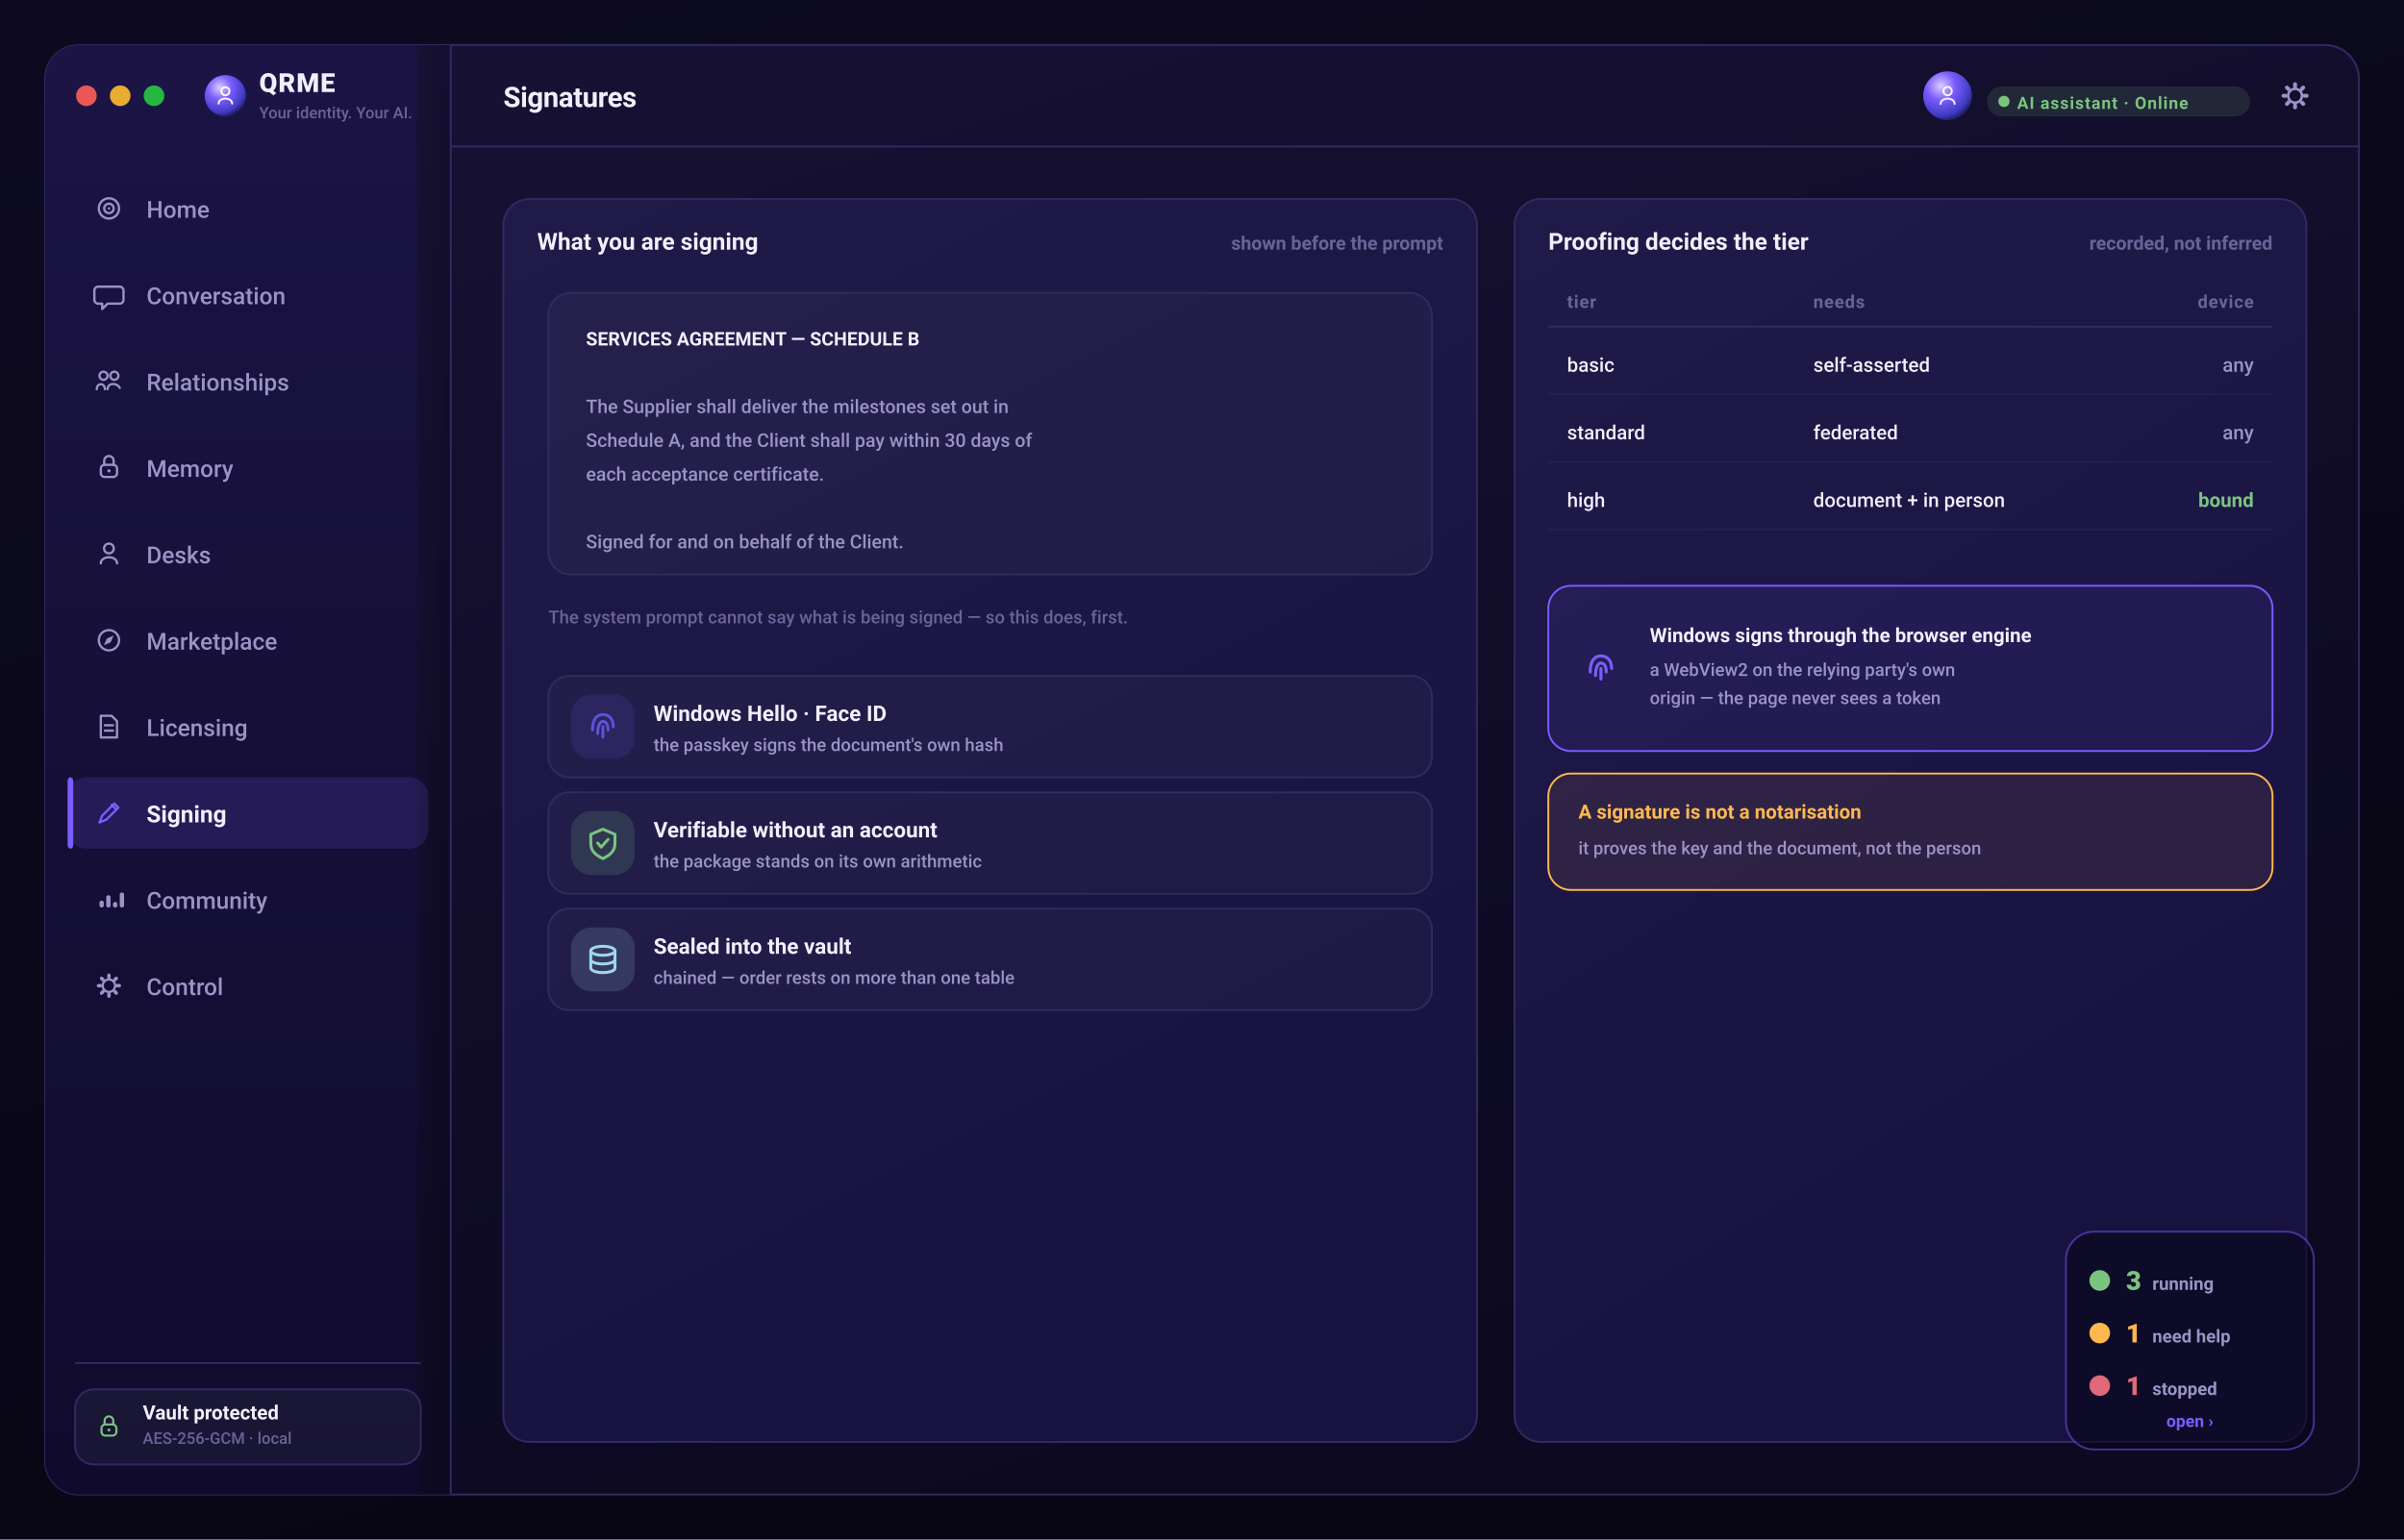
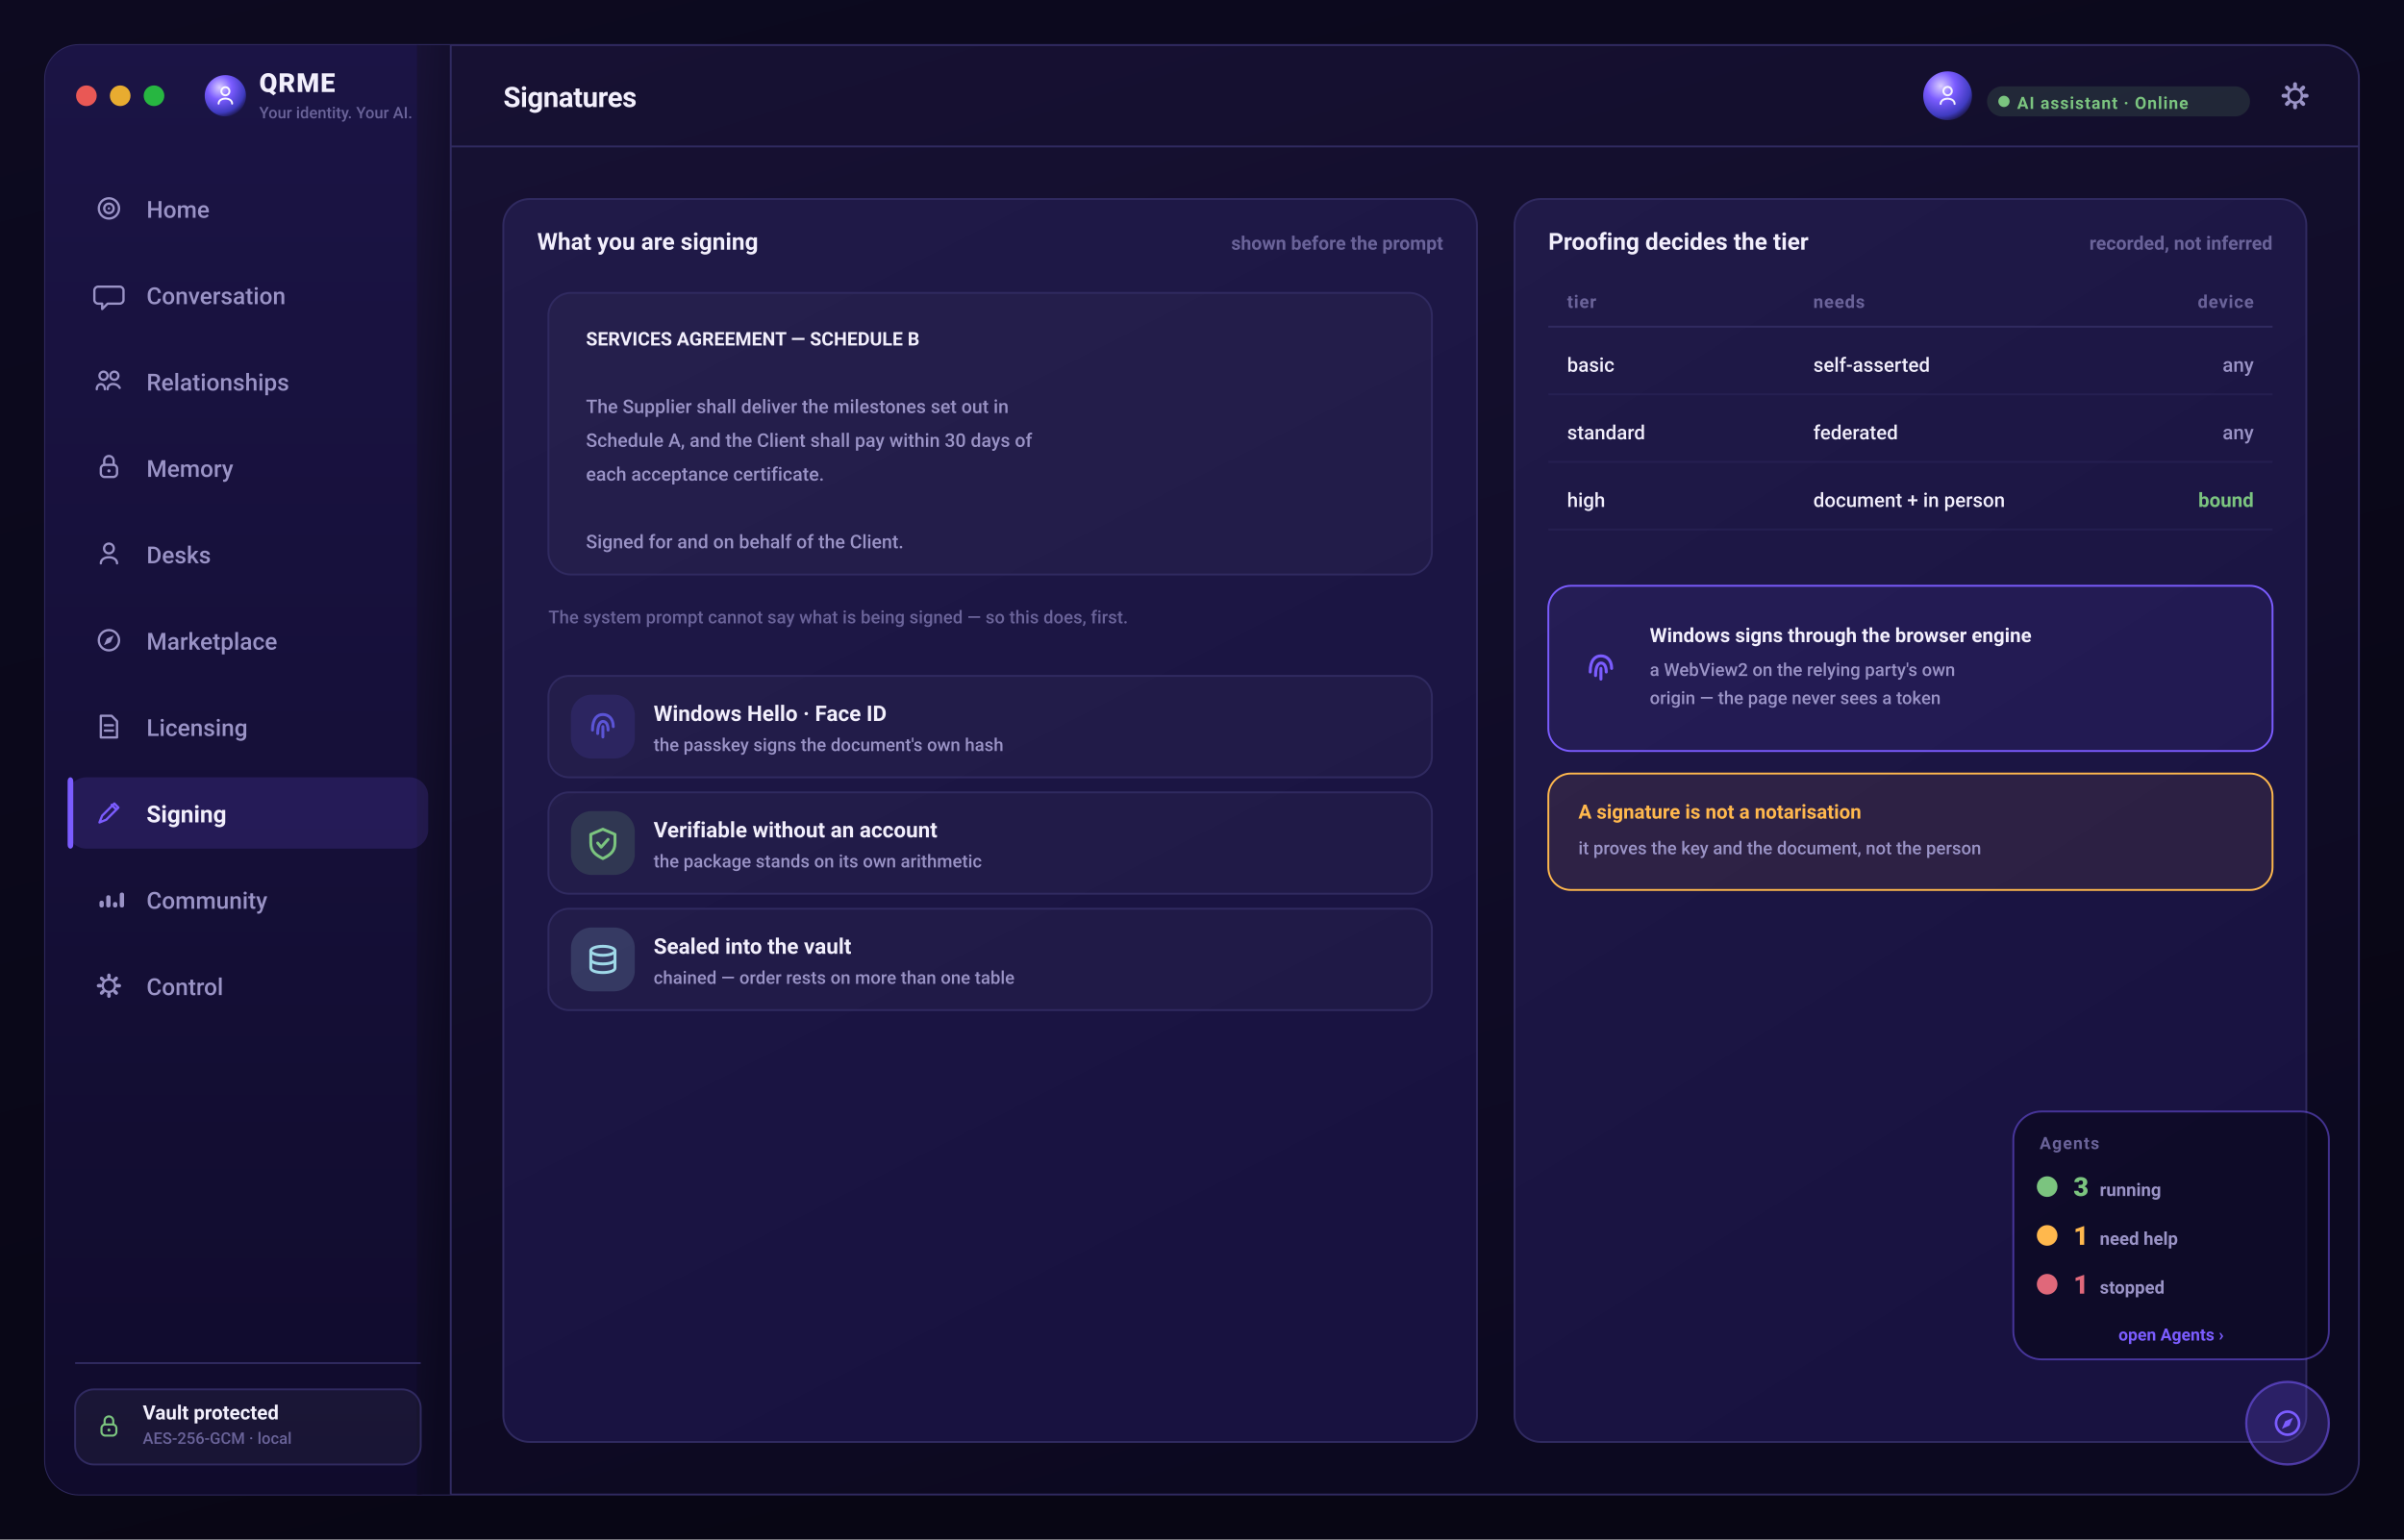
<svg xmlns="http://www.w3.org/2000/svg" width="1280" height="820" viewBox="0 0 1280 820" role="img" aria-label="QRME — Signatures">
  <defs>
    <linearGradient id="gPage" x1="0" y1="0" x2="0.4" y2="1">
      <stop offset="0" stop-color="#0d0a20" />
      <stop offset="1" stop-color="#080614" />
    </linearGradient>
    <linearGradient id="gScr" x1="0" y1="0" x2="0.5" y2="1">
      <stop offset="0" stop-color="#181235" />
      <stop offset="1" stop-color="#0c0920" />
    </linearGradient>
    <linearGradient id="gSide" x1="0" y1="0" x2="0" y2="1">
      <stop offset="0" stop-color="#1b1445" />
      <stop offset="1" stop-color="#100b2c" />
    </linearGradient>
    <linearGradient id="gCard" x1="0" y1="0" x2="0.4" y2="1">
      <stop offset="0" stop-color="#201a48" />
      <stop offset="1" stop-color="#181240" />
    </linearGradient>
    <linearGradient id="gBrand" x1="0" y1="0" x2="1" y2="0">
      <stop offset="0" stop-color="#7b5cff" />
      <stop offset="1" stop-color="#9d7bff" />
    </linearGradient>
    <linearGradient id="gAmber" x1="0" y1="0" x2="1" y2="0">
      <stop offset="0" stop-color="#ffb84d" />
      <stop offset="1" stop-color="#ffd27a" />
    </linearGradient>
    <radialGradient id="orb" cx="36%" cy="30%" r="78%">
      <stop offset="0" stop-color="#d9ccff" />
      <stop offset="38%" stop-color="#7b5cff" />
      <stop offset="78%" stop-color="#3f3bc0" />
      <stop offset="100%" stop-color="#140f34" />
    </radialGradient>
  </defs>
  <rect x="0.0" y="0.0" width="1280.0" height="820.0" rx="0" fill="url(#gPage)" />
  <rect x="24" y="24" width="1232" height="772" rx="18" fill="url(#gScr)" stroke="#302a60" stroke-width="1" />
  <rect x="24.0" y="24.0" width="216.0" height="772.0" rx="18" fill="url(#gSide)" />
  <rect x="222.0" y="24.0" width="18.0" height="772.0" rx="0" fill="url(#gScr)" />
  <line x1="240" y1="24" x2="240" y2="796" stroke="#302a60" stroke-width="1" />
  <line x1="240" y1="78" x2="1256" y2="78" stroke="#302a60" stroke-width="1" />
  <circle cx="46" cy="51" r="5.5" fill="#ff5f57" opacity="0.9" />
  <circle cx="64" cy="51" r="5.5" fill="#febc2e" opacity="0.9" />
  <circle cx="82" cy="51" r="5.5" fill="#28c840" opacity="0.9" />
  <circle cx="120" cy="51" r="11" fill="url(#orb)" />
  <circle cx="120" cy="48.6" r="2.16" fill="none" stroke="rgba(255,255,255,0.95)" stroke-width="1.02" stroke-linecap="round" stroke-linejoin="round" />
  <path d="M116.4 55.2 c0 -3.6 7.2 -3.6 7.2 0" fill="none" stroke="rgba(255,255,255,0.95)" stroke-width="1.02" stroke-linecap="round" stroke-linejoin="round" />
  <text x="138.0" y="49.0" font-family="-apple-system,BlinkMacSystemFont,'SF Pro Display','SF Pro Text','Segoe UI',Roboto,system-ui,sans-serif" font-size="14" font-weight="800" fill="#f2effc" text-anchor="start" letter-spacing="0.5">QRME</text>
  <text x="138.0" y="63.0" font-family="-apple-system,BlinkMacSystemFont,'SF Pro Display','SF Pro Text','Segoe UI',Roboto,system-ui,sans-serif" font-size="8.5" font-weight="500" fill="#6a6399" text-anchor="start">Your identity. Your AI.</text>
  <text x="268.0" y="57.0" font-family="-apple-system,BlinkMacSystemFont,'SF Pro Display','SF Pro Text','Segoe UI',Roboto,system-ui,sans-serif" font-size="15" font-weight="700" fill="#f2effc" text-anchor="start" letter-spacing="-0.2">Signatures</text>
  <rect x="1220.96" y="43.8" width="2.08" height="3.2" rx="1" transform="rotate(0 1222 51)" fill="#9a93c6" />
  <rect x="1220.96" y="43.8" width="2.08" height="3.2" rx="1" transform="rotate(45 1222 51)" fill="#9a93c6" />
  <rect x="1220.96" y="43.8" width="2.08" height="3.2" rx="1" transform="rotate(90 1222 51)" fill="#9a93c6" />
  <rect x="1220.96" y="43.8" width="2.08" height="3.2" rx="1" transform="rotate(135 1222 51)" fill="#9a93c6" />
  <rect x="1220.96" y="43.8" width="2.08" height="3.2" rx="1" transform="rotate(180 1222 51)" fill="#9a93c6" />
  <rect x="1220.96" y="43.8" width="2.08" height="3.2" rx="1" transform="rotate(225 1222 51)" fill="#9a93c6" />
  <rect x="1220.96" y="43.8" width="2.08" height="3.2" rx="1" transform="rotate(270 1222 51)" fill="#9a93c6" />
  <rect x="1220.96" y="43.8" width="2.08" height="3.2" rx="1" transform="rotate(315 1222 51)" fill="#9a93c6" />
  <circle cx="1222" cy="51" r="3.68" fill="none" stroke="#9a93c6" stroke-width="1.36" stroke-linecap="round" stroke-linejoin="round" />
  <rect x="1058.0" y="46.0" width="140.0" height="16.0" rx="8" fill="rgba(123,196,127,0.14)" />
  <circle cx="1067.0" cy="54" r="3" fill="#7bc47f" />
  <text x="1074.0" y="58.0" font-family="-apple-system,BlinkMacSystemFont,'SF Pro Display','SF Pro Text','Segoe UI',Roboto,system-ui,sans-serif" font-size="9" font-weight="700" fill="#7bc47f" text-anchor="start" letter-spacing="0.5">AI assistant · Online</text>
  <circle cx="1037.0" cy="51" r="13" fill="url(#orb)" />
  <circle cx="1037.0" cy="48.52" r="2.232" fill="none" stroke="rgba(255,255,255,0.9)" stroke-width="1.05" stroke-linecap="round" stroke-linejoin="round" />
  <path d="M1033.28 55.34 c0 -3.72 7.44 -3.72 7.44 0" fill="none" stroke="rgba(255,255,255,0.9)" stroke-width="1.05" stroke-linecap="round" stroke-linejoin="round" />
  <circle cx="58" cy="111" r="5.4" fill="none" stroke="#9a93c6" stroke-width="1.22" stroke-linecap="round" stroke-linejoin="round" />
  <circle cx="58" cy="111" r="2.52" fill="none" stroke="#9a93c6" stroke-width="1.22" stroke-linecap="round" stroke-linejoin="round" />
  <circle cx="58" cy="111" r="0.648" fill="#9a93c6" />
  <text x="78.0" y="116.0" font-family="-apple-system,BlinkMacSystemFont,'SF Pro Display','SF Pro Text','Segoe UI',Roboto,system-ui,sans-serif" font-size="12.5" font-weight="500" fill="#9a93c6" text-anchor="start">Home</text>
  <path d="M52.24 152.68 h11.52 a2 2 0 0 1 2 2 v5.04 a2 2 0 0 1 -2 2 h-6.48 l-2.88 2.88 v-2.88 h-2.16 a2 2 0 0 1 -2 -2 v-5.04 a2 2 0 0 1 2 -2 Z" fill="none" stroke="#9a93c6" stroke-width="1.22" stroke-linecap="round" stroke-linejoin="round" />
  <text x="78.0" y="162.0" font-family="-apple-system,BlinkMacSystemFont,'SF Pro Display','SF Pro Text','Segoe UI',Roboto,system-ui,sans-serif" font-size="12.5" font-weight="500" fill="#9a93c6" text-anchor="start">Conversation</text>
  <circle cx="55.12" cy="200.12" r="2.16" fill="none" stroke="#9a93c6" stroke-width="1.22" stroke-linecap="round" stroke-linejoin="round" />
  <circle cx="60.88" cy="200.12" r="2.16" fill="none" stroke="#9a93c6" stroke-width="1.22" stroke-linecap="round" stroke-linejoin="round" />
  <path d="M51.52 207.32 c0 -3.6 4.32 -3.6 4.32 0 M57.28 207.32 c0 -3.6 5.04 -3.6 6.48 -0.72" fill="none" stroke="#9a93c6" stroke-width="1.22" stroke-linecap="round" stroke-linejoin="round" />
  <text x="78.0" y="208.0" font-family="-apple-system,BlinkMacSystemFont,'SF Pro Display','SF Pro Text','Segoe UI',Roboto,system-ui,sans-serif" font-size="12.5" font-weight="500" fill="#9a93c6" text-anchor="start">Relationships</text>
  <rect x="53.68" y="247.56" width="8.64" height="6.48" rx="2" fill="none" stroke="#9a93c6" stroke-width="1.22" stroke-linecap="round" stroke-linejoin="round" />
  <path d="M55.48 247.56 v-2.16 a2.52 2.52 0 0 1 5.04 0 v2.16" fill="none" stroke="#9a93c6" stroke-width="1.22" stroke-linecap="round" stroke-linejoin="round" />
  <circle cx="58" cy="250.8" r="0.864" fill="#9a93c6" />
  <text x="78.0" y="254.0" font-family="-apple-system,BlinkMacSystemFont,'SF Pro Display','SF Pro Text','Segoe UI',Roboto,system-ui,sans-serif" font-size="12.5" font-weight="500" fill="#9a93c6" text-anchor="start">Memory</text>
  <circle cx="58" cy="292.12" r="2.592" fill="none" stroke="#9a93c6" stroke-width="1.22" stroke-linecap="round" stroke-linejoin="round" />
  <path d="M53.68 300.04 c0 -4.32 8.64 -4.32 8.64 0" fill="none" stroke="#9a93c6" stroke-width="1.22" stroke-linecap="round" stroke-linejoin="round" />
  <text x="78.0" y="300.0" font-family="-apple-system,BlinkMacSystemFont,'SF Pro Display','SF Pro Text','Segoe UI',Roboto,system-ui,sans-serif" font-size="12.5" font-weight="500" fill="#9a93c6" text-anchor="start">Desks</text>
  <circle cx="58" cy="341" r="5.4" fill="none" stroke="#9a93c6" stroke-width="1.22" stroke-linecap="round" stroke-linejoin="round" />
  <path d="M60.52 338.48 l-1.584 3.6 -3.6 1.584 1.584 -3.6 Z" fill="#9a93c6" />
  <text x="78.0" y="346.0" font-family="-apple-system,BlinkMacSystemFont,'SF Pro Display','SF Pro Text','Segoe UI',Roboto,system-ui,sans-serif" font-size="12.5" font-weight="500" fill="#9a93c6" text-anchor="start">Marketplace</text>
  <path d="M53.68 381.24 h5.76 l2.88 2.88 v8.64 h-8.64 Z" fill="none" stroke="#9a93c6" stroke-width="1.22" stroke-linecap="round" stroke-linejoin="round" />
  <path d="M55.84 386.28 h4.32 M55.84 389.16 h4.32" fill="none" stroke="#9a93c6" stroke-width="1.22" stroke-linecap="round" stroke-linejoin="round" />
  <text x="78.0" y="392.0" font-family="-apple-system,BlinkMacSystemFont,'SF Pro Display','SF Pro Text','Segoe UI',Roboto,system-ui,sans-serif" font-size="12.5" font-weight="500" fill="#9a93c6" text-anchor="start">Licensing</text>
  <rect x="36.0" y="414.0" width="192.0" height="38.0" rx="10" fill="rgba(123,92,255,0.16)" />
  <rect x="36.0" y="414.0" width="3.0" height="38.0" rx="2" fill="#7b5cff" />
  <path d="M52.96 438.04 l1.44 -3.6 6.48 -6.48 2.16 2.16 -6.48 6.48 -3.6 1.44 Z" fill="none" stroke="#7b5cff" stroke-width="1.22" stroke-linecap="round" stroke-linejoin="round" />
  <path d="M59.44 428.68 l2.16 2.16" fill="none" stroke="#7b5cff" stroke-width="1.22" stroke-linecap="round" stroke-linejoin="round" />
  <text x="78.0" y="438.0" font-family="-apple-system,BlinkMacSystemFont,'SF Pro Display','SF Pro Text','Segoe UI',Roboto,system-ui,sans-serif" font-size="12.5" font-weight="650" fill="#f2effc" text-anchor="start">Signing</text>
  <rect x="52.96" y="479.72" width="2.304" height="3.6" rx="1" fill="#9a93c6" />
  <rect x="56.56" y="476.84" width="2.304" height="6.48" rx="1" fill="#9a93c6" />
  <rect x="60.16" y="480.44" width="2.304" height="2.88" rx="1" fill="#9a93c6" />
  <rect x="63.76" y="475.4" width="2.304" height="7.92" rx="1" fill="#9a93c6" />
  <text x="78.0" y="484.0" font-family="-apple-system,BlinkMacSystemFont,'SF Pro Display','SF Pro Text','Segoe UI',Roboto,system-ui,sans-serif" font-size="12.5" font-weight="500" fill="#9a93c6" text-anchor="start">Community</text>
  <rect x="57.064" y="518.52" width="1.872" height="2.88" rx="1" transform="rotate(0 58 525)" fill="#9a93c6" />
  <rect x="57.064" y="518.52" width="1.872" height="2.88" rx="1" transform="rotate(45 58 525)" fill="#9a93c6" />
  <rect x="57.064" y="518.52" width="1.872" height="2.88" rx="1" transform="rotate(90 58 525)" fill="#9a93c6" />
  <rect x="57.064" y="518.52" width="1.872" height="2.88" rx="1" transform="rotate(135 58 525)" fill="#9a93c6" />
  <rect x="57.064" y="518.52" width="1.872" height="2.88" rx="1" transform="rotate(180 58 525)" fill="#9a93c6" />
  <rect x="57.064" y="518.52" width="1.872" height="2.88" rx="1" transform="rotate(225 58 525)" fill="#9a93c6" />
  <rect x="57.064" y="518.52" width="1.872" height="2.88" rx="1" transform="rotate(270 58 525)" fill="#9a93c6" />
  <rect x="57.064" y="518.52" width="1.872" height="2.88" rx="1" transform="rotate(315 58 525)" fill="#9a93c6" />
  <circle cx="58" cy="525" r="3.312" fill="none" stroke="#9a93c6" stroke-width="1.22" stroke-linecap="round" stroke-linejoin="round" />
  <text x="78.0" y="530.0" font-family="-apple-system,BlinkMacSystemFont,'SF Pro Display','SF Pro Text','Segoe UI',Roboto,system-ui,sans-serif" font-size="12.5" font-weight="500" fill="#9a93c6" text-anchor="start">Control</text>
  <line x1="40" y1="726" x2="224" y2="726" stroke="#302a60" stroke-width="1" />
  <rect x="40.0" y="740.0" width="184.0" height="40.0" rx="10" fill="rgba(255,255,255,0.04)" stroke="#302a60" stroke-width="1" />
  <rect x="54.04" y="758.68" width="7.92" height="5.94" rx="2" fill="none" stroke="#7bc47f" stroke-width="1.12" stroke-linecap="round" stroke-linejoin="round" />
  <path d="M55.69 758.68 v-1.98 a2.31 2.31 0 0 1 4.62 0 v1.98" fill="none" stroke="#7bc47f" stroke-width="1.12" stroke-linecap="round" stroke-linejoin="round" />
  <circle cx="58" cy="761.65" r="0.792" fill="#7bc47f" />
  <text x="76.0" y="756.0" font-family="-apple-system,BlinkMacSystemFont,'SF Pro Display','SF Pro Text','Segoe UI',Roboto,system-ui,sans-serif" font-size="10.5" font-weight="650" fill="#f2effc" text-anchor="start">Vault protected</text>
  <text x="76.0" y="769.0" font-family="-apple-system,BlinkMacSystemFont,'SF Pro Display','SF Pro Text','Segoe UI',Roboto,system-ui,sans-serif" font-size="8.5" font-weight="500" fill="#6a6399" text-anchor="start">AES-256-GCM · local</text>
  <rect x="268.0" y="106.0" width="518.4" height="662.0" rx="14" fill="url(#gCard)" stroke="#302a60" stroke-width="1" />
  <text x="286.0" y="133.0" font-family="-apple-system,BlinkMacSystemFont,'SF Pro Display','SF Pro Text','Segoe UI',Roboto,system-ui,sans-serif" font-size="12.5" font-weight="700" fill="#f2effc" text-anchor="start">What you are signing</text>
  <text x="768.4" y="133.0" font-family="-apple-system,BlinkMacSystemFont,'SF Pro Display','SF Pro Text','Segoe UI',Roboto,system-ui,sans-serif" font-size="10" font-weight="600" fill="#6a6399" text-anchor="end">shown before the prompt</text>
  <rect x="292.0" y="156.0" width="470.4" height="150.0" rx="12" fill="rgba(255,255,255,0.03)" stroke="#302a60" stroke-width="1" />
  <text x="312.0" y="184.0" font-family="-apple-system,BlinkMacSystemFont,'SF Pro Display','SF Pro Text','Segoe UI',Roboto,system-ui,sans-serif" font-size="10" font-weight="700" fill="#f2effc" text-anchor="start">SERVICES AGREEMENT — SCHEDULE B</text>
  <text x="312.0" y="202.0" font-family="-apple-system,BlinkMacSystemFont,'SF Pro Display','SF Pro Text','Segoe UI',Roboto,system-ui,sans-serif" font-size="10" font-weight="500" fill="#9a93c6" text-anchor="start" />
  <text x="312.0" y="220.0" font-family="-apple-system,BlinkMacSystemFont,'SF Pro Display','SF Pro Text','Segoe UI',Roboto,system-ui,sans-serif" font-size="10" font-weight="500" fill="#9a93c6" text-anchor="start">The Supplier shall deliver the milestones set out in</text>
  <text x="312.0" y="238.0" font-family="-apple-system,BlinkMacSystemFont,'SF Pro Display','SF Pro Text','Segoe UI',Roboto,system-ui,sans-serif" font-size="10" font-weight="500" fill="#9a93c6" text-anchor="start">Schedule A, and the Client shall pay within 30 days of</text>
  <text x="312.0" y="256.0" font-family="-apple-system,BlinkMacSystemFont,'SF Pro Display','SF Pro Text','Segoe UI',Roboto,system-ui,sans-serif" font-size="10" font-weight="500" fill="#9a93c6" text-anchor="start">each acceptance certificate.</text>
  <text x="312.0" y="274.0" font-family="-apple-system,BlinkMacSystemFont,'SF Pro Display','SF Pro Text','Segoe UI',Roboto,system-ui,sans-serif" font-size="10" font-weight="500" fill="#9a93c6" text-anchor="start" />
  <text x="312.0" y="292.0" font-family="-apple-system,BlinkMacSystemFont,'SF Pro Display','SF Pro Text','Segoe UI',Roboto,system-ui,sans-serif" font-size="10" font-weight="500" fill="#9a93c6" text-anchor="start">Signed for and on behalf of the Client.</text>
  <text x="292.0" y="332.0" font-family="-apple-system,BlinkMacSystemFont,'SF Pro Display','SF Pro Text','Segoe UI',Roboto,system-ui,sans-serif" font-size="9.5" font-weight="500" fill="#6a6399" text-anchor="start">The system prompt cannot say what is being signed — so this does, first.</text>
  <rect x="292.0" y="360.0" width="470.4" height="54.0" rx="11" fill="rgba(255,255,255,0.03)" stroke="#302a60" stroke-width="1" />
  <rect x="304.0" y="370.0" width="34.0" height="34.0" rx="11" fill="rgba(91,84,214,0.16)" />
  <path d="M315.48 388.84 c0 -6.44 2.76 -8.28 5.52 -8.28 c2.76 0 5.52 1.84 5.52 6.44" fill="none" stroke="#5b54d6" stroke-width="1.56" stroke-linecap="round" stroke-linejoin="round" />
  <path d="M318.24 390.68 c0 -5.52 1.84 -6.44 2.76 -6.44 c1.84 0 2.76 1.84 2.76 4.6" fill="none" stroke="#5b54d6" stroke-width="1.56" stroke-linecap="round" stroke-linejoin="round" />
  <path d="M321 392.52 v-5.52" fill="none" stroke="#5b54d6" stroke-width="1.56" stroke-linecap="round" stroke-linejoin="round" />
  <text x="348.0" y="384.0" font-family="-apple-system,BlinkMacSystemFont,'SF Pro Display','SF Pro Text','Segoe UI',Roboto,system-ui,sans-serif" font-size="11.5" font-weight="650" fill="#f2effc" text-anchor="start">Windows Hello · Face ID</text>
  <text x="348.0" y="400.0" font-family="-apple-system,BlinkMacSystemFont,'SF Pro Display','SF Pro Text','Segoe UI',Roboto,system-ui,sans-serif" font-size="9.5" font-weight="500" fill="#9a93c6" text-anchor="start">the passkey signs the document's own hash</text>
  <rect x="292.0" y="422.0" width="470.4" height="54.0" rx="11" fill="rgba(255,255,255,0.03)" stroke="#302a60" stroke-width="1" />
  <rect x="304.0" y="432.0" width="34.0" height="34.0" rx="11" fill="rgba(123,196,127,0.16)" />
  <path d="M321 441.64 l6.44 2.76 v4.6 c0 4.6 -2.76 6.44 -6.44 8.28 c-3.68 -1.84 -6.44 -3.68 -6.44 -8.28 v-4.6 Z" fill="none" stroke="#7bc47f" stroke-width="1.56" stroke-linecap="round" stroke-linejoin="round" />
  <path d="M318.24 449 l1.84 2.208 3.68 -4.14" fill="none" stroke="#7bc47f" stroke-width="1.56" stroke-linecap="round" stroke-linejoin="round" />
  <text x="348.0" y="446.0" font-family="-apple-system,BlinkMacSystemFont,'SF Pro Display','SF Pro Text','Segoe UI',Roboto,system-ui,sans-serif" font-size="11.5" font-weight="650" fill="#f2effc" text-anchor="start">Verifiable without an account</text>
  <text x="348.0" y="462.0" font-family="-apple-system,BlinkMacSystemFont,'SF Pro Display','SF Pro Text','Segoe UI',Roboto,system-ui,sans-serif" font-size="9.5" font-weight="500" fill="#9a93c6" text-anchor="start">the package stands on its own arithmetic</text>
  <rect x="292.0" y="484.0" width="470.4" height="54.0" rx="11" fill="rgba(255,255,255,0.03)" stroke="#302a60" stroke-width="1" />
  <rect x="304.0" y="494.0" width="34.0" height="34.0" rx="11" fill="rgba(159,216,232,0.16)" />
  <ellipse cx="321" cy="506.4" rx="6.44" ry="2.392" fill="none" stroke="#9fd8e8" stroke-width="1.56" stroke-linecap="round" stroke-linejoin="round" />
  <path d="M314.56 506.4 v9.2 c0 1.38 2.76 2.392 6.44 2.392 s6.44 -1.012 6.44 -2.392 v-9.2 M314.56 511 c0 1.38 2.76 2.392 6.44 2.392 s6.44 -1.012 6.44 -2.392" fill="none" stroke="#9fd8e8" stroke-width="1.56" stroke-linecap="round" stroke-linejoin="round" />
  <text x="348.0" y="508.0" font-family="-apple-system,BlinkMacSystemFont,'SF Pro Display','SF Pro Text','Segoe UI',Roboto,system-ui,sans-serif" font-size="11.5" font-weight="650" fill="#f2effc" text-anchor="start">Sealed into the vault</text>
  <text x="348.0" y="524.0" font-family="-apple-system,BlinkMacSystemFont,'SF Pro Display','SF Pro Text','Segoe UI',Roboto,system-ui,sans-serif" font-size="9.5" font-weight="500" fill="#9a93c6" text-anchor="start">chained — order rests on more than one table</text>
  <rect x="806.4" y="106.0" width="421.6" height="662.0" rx="14" fill="url(#gCard)" stroke="#302a60" stroke-width="1" />
  <text x="824.4" y="133.0" font-family="-apple-system,BlinkMacSystemFont,'SF Pro Display','SF Pro Text','Segoe UI',Roboto,system-ui,sans-serif" font-size="12.5" font-weight="700" fill="#f2effc" text-anchor="start">Proofing decides the tier</text>
  <text x="1210.0" y="133.0" font-family="-apple-system,BlinkMacSystemFont,'SF Pro Display','SF Pro Text','Segoe UI',Roboto,system-ui,sans-serif" font-size="10" font-weight="600" fill="#6a6399" text-anchor="end">recorded, not inferred</text>
  <text x="834.4" y="164.0" font-family="-apple-system,BlinkMacSystemFont,'SF Pro Display','SF Pro Text','Segoe UI',Roboto,system-ui,sans-serif" font-size="9.5" font-weight="700" fill="#6a6399" text-anchor="start" letter-spacing="0.4">tier</text>
  <text x="965.5" y="164.0" font-family="-apple-system,BlinkMacSystemFont,'SF Pro Display','SF Pro Text','Segoe UI',Roboto,system-ui,sans-serif" font-size="9.5" font-weight="700" fill="#6a6399" text-anchor="start" letter-spacing="0.4">needs</text>
  <text x="1200.0" y="164.0" font-family="-apple-system,BlinkMacSystemFont,'SF Pro Display','SF Pro Text','Segoe UI',Roboto,system-ui,sans-serif" font-size="9.5" font-weight="700" fill="#6a6399" text-anchor="end" letter-spacing="0.4">device</text>
  <line x1="824.4" y1="174" x2="1210.0" y2="174" stroke="#302a60" stroke-width="1" />
  <text x="834.4" y="198.0" font-family="-apple-system,BlinkMacSystemFont,'SF Pro Display','SF Pro Text','Segoe UI',Roboto,system-ui,sans-serif" font-size="10.5" font-weight="500" fill="#f2effc" text-anchor="start">basic</text>
  <text x="965.5" y="198.0" font-family="-apple-system,BlinkMacSystemFont,'SF Pro Display','SF Pro Text','Segoe UI',Roboto,system-ui,sans-serif" font-size="10.5" font-weight="500" fill="#f2effc" text-anchor="start">self-asserted</text>
  <text x="1200.0" y="198.0" font-family="-apple-system,BlinkMacSystemFont,'SF Pro Display','SF Pro Text','Segoe UI',Roboto,system-ui,sans-serif" font-size="10.5" font-weight="500" fill="#9a93c6" text-anchor="end">any</text>
  <line x1="824.4" y1="210" x2="1210.0" y2="210" stroke="rgba(48,42,96,0.45)" stroke-width="1" />
  <text x="834.4" y="234.0" font-family="-apple-system,BlinkMacSystemFont,'SF Pro Display','SF Pro Text','Segoe UI',Roboto,system-ui,sans-serif" font-size="10.5" font-weight="500" fill="#f2effc" text-anchor="start">standard</text>
  <text x="965.5" y="234.0" font-family="-apple-system,BlinkMacSystemFont,'SF Pro Display','SF Pro Text','Segoe UI',Roboto,system-ui,sans-serif" font-size="10.5" font-weight="500" fill="#f2effc" text-anchor="start">federated</text>
  <text x="1200.0" y="234.0" font-family="-apple-system,BlinkMacSystemFont,'SF Pro Display','SF Pro Text','Segoe UI',Roboto,system-ui,sans-serif" font-size="10.5" font-weight="500" fill="#9a93c6" text-anchor="end">any</text>
  <line x1="824.4" y1="246" x2="1210.0" y2="246" stroke="rgba(48,42,96,0.45)" stroke-width="1" />
  <text x="834.4" y="270.0" font-family="-apple-system,BlinkMacSystemFont,'SF Pro Display','SF Pro Text','Segoe UI',Roboto,system-ui,sans-serif" font-size="10.5" font-weight="500" fill="#f2effc" text-anchor="start">high</text>
  <text x="965.5" y="270.0" font-family="-apple-system,BlinkMacSystemFont,'SF Pro Display','SF Pro Text','Segoe UI',Roboto,system-ui,sans-serif" font-size="10.5" font-weight="500" fill="#f2effc" text-anchor="start">document + in person</text>
  <text x="1200.0" y="270.0" font-family="-apple-system,BlinkMacSystemFont,'SF Pro Display','SF Pro Text','Segoe UI',Roboto,system-ui,sans-serif" font-size="10.5" font-weight="700" fill="#7bc47f" text-anchor="end">bound</text>
  <line x1="824.4" y1="282" x2="1210.0" y2="282" stroke="rgba(48,42,96,0.45)" stroke-width="1" />
  <rect x="824.4" y="312.0" width="385.6" height="88.0" rx="12" fill="rgba(123,92,255,0.08)" stroke="#7b5cff" stroke-width="1" />
  <path d="M846.7 357.9 c0 -6.65 2.85 -8.55 5.7 -8.55 c2.85 0 5.7 1.9 5.7 6.65" fill="none" stroke="#7b5cff" stroke-width="1.61" stroke-linecap="round" stroke-linejoin="round" />
  <path d="M849.55 359.8 c0 -5.7 1.9 -6.65 2.85 -6.65 c1.9 0 2.85 1.9 2.85 4.75" fill="none" stroke="#7b5cff" stroke-width="1.61" stroke-linecap="round" stroke-linejoin="round" />
  <path d="M852.4 361.7 v-5.7" fill="none" stroke="#7b5cff" stroke-width="1.61" stroke-linecap="round" stroke-linejoin="round" />
  <text x="878.4" y="342.0" font-family="-apple-system,BlinkMacSystemFont,'SF Pro Display','SF Pro Text','Segoe UI',Roboto,system-ui,sans-serif" font-size="10.5" font-weight="700" fill="#f2effc" text-anchor="start">Windows signs through the browser engine</text>
  <text x="878.4" y="360.0" font-family="-apple-system,BlinkMacSystemFont,'SF Pro Display','SF Pro Text','Segoe UI',Roboto,system-ui,sans-serif" font-size="9.5" font-weight="500" fill="#9a93c6" text-anchor="start">a WebView2 on the relying party's own</text>
  <text x="878.4" y="375.0" font-family="-apple-system,BlinkMacSystemFont,'SF Pro Display','SF Pro Text','Segoe UI',Roboto,system-ui,sans-serif" font-size="9.5" font-weight="500" fill="#9a93c6" text-anchor="start">origin — the page never sees a token</text>
  <rect x="824.4" y="412.0" width="385.6" height="62.0" rx="12" fill="rgba(255,184,77,0.08)" stroke="#ffb84d" stroke-width="1" />
  <text x="840.4" y="436.0" font-family="-apple-system,BlinkMacSystemFont,'SF Pro Display','SF Pro Text','Segoe UI',Roboto,system-ui,sans-serif" font-size="10.5" font-weight="700" fill="#ffb84d" text-anchor="start">A signature is not a notarisation</text>
  <text x="840.4" y="455.0" font-family="-apple-system,BlinkMacSystemFont,'SF Pro Display','SF Pro Text','Segoe UI',Roboto,system-ui,sans-serif" font-size="9.5" font-weight="500" fill="#9a93c6" text-anchor="start">it proves the key and the document, not the person</text>
-   <rect x="1100.0" y="656.0" width="132.0" height="116.0" rx="15" fill="rgba(9,7,26,0.62)" stroke="rgba(123,92,255,0.5)" stroke-width="1" />
-   <circle cx="1118" cy="682" r="5.5" fill="#7bc47f" />
-   <text x="1132.0" y="687.0" font-family="-apple-system,BlinkMacSystemFont,'SF Pro Display','SF Pro Text','Segoe UI',Roboto,system-ui,sans-serif" font-size="14" font-weight="800" fill="#7bc47f" text-anchor="start">3</text>
-   <text x="1146.0" y="687.0" font-family="-apple-system,BlinkMacSystemFont,'SF Pro Display','SF Pro Text','Segoe UI',Roboto,system-ui,sans-serif" font-size="9.5" font-weight="600" fill="#9a93c6" text-anchor="start">running</text>
-   <circle cx="1118" cy="710" r="5.5" fill="#ffb84d" />
-   <text x="1132.0" y="715.0" font-family="-apple-system,BlinkMacSystemFont,'SF Pro Display','SF Pro Text','Segoe UI',Roboto,system-ui,sans-serif" font-size="14" font-weight="800" fill="#ffb84d" text-anchor="start">1</text>
-   <text x="1146.0" y="715.0" font-family="-apple-system,BlinkMacSystemFont,'SF Pro Display','SF Pro Text','Segoe UI',Roboto,system-ui,sans-serif" font-size="9.5" font-weight="600" fill="#9a93c6" text-anchor="start">need help</text>
-   <circle cx="1118" cy="738" r="5.5" fill="#e0687a" />
-   <text x="1132.0" y="743.0" font-family="-apple-system,BlinkMacSystemFont,'SF Pro Display','SF Pro Text','Segoe UI',Roboto,system-ui,sans-serif" font-size="14" font-weight="800" fill="#e0687a" text-anchor="start">1</text>
-   <text x="1146.0" y="743.0" font-family="-apple-system,BlinkMacSystemFont,'SF Pro Display','SF Pro Text','Segoe UI',Roboto,system-ui,sans-serif" font-size="9.5" font-weight="600" fill="#9a93c6" text-anchor="start">stopped</text>
-   <text x="1166.0" y="760.0" font-family="-apple-system,BlinkMacSystemFont,'SF Pro Display','SF Pro Text','Segoe UI',Roboto,system-ui,sans-serif" font-size="9" font-weight="700" fill="#7b5cff" text-anchor="middle">open ›</text>
+   <rect x="1072.0" y="592.0" width="168.0" height="132.0" rx="15" fill="rgba(9,7,26,0.62)" stroke="rgba(123,92,255,0.5)" stroke-width="1" />
+   <text x="1086.0" y="612.0" font-family="-apple-system,BlinkMacSystemFont,'SF Pro Display','SF Pro Text','Segoe UI',Roboto,system-ui,sans-serif" font-size="9" font-weight="700" fill="#6a6399" text-anchor="start" letter-spacing="0.6">Agents</text>
+   <circle cx="1090" cy="632" r="5.5" fill="#7bc47f" />
+   <text x="1104.0" y="637.0" font-family="-apple-system,BlinkMacSystemFont,'SF Pro Display','SF Pro Text','Segoe UI',Roboto,system-ui,sans-serif" font-size="14" font-weight="800" fill="#7bc47f" text-anchor="start">3</text>
+   <text x="1118.0" y="637.0" font-family="-apple-system,BlinkMacSystemFont,'SF Pro Display','SF Pro Text','Segoe UI',Roboto,system-ui,sans-serif" font-size="9.5" font-weight="600" fill="#9a93c6" text-anchor="start">running</text>
+   <circle cx="1090" cy="658" r="5.5" fill="#ffb84d" />
+   <text x="1104.0" y="663.0" font-family="-apple-system,BlinkMacSystemFont,'SF Pro Display','SF Pro Text','Segoe UI',Roboto,system-ui,sans-serif" font-size="14" font-weight="800" fill="#ffb84d" text-anchor="start">1</text>
+   <text x="1118.0" y="663.0" font-family="-apple-system,BlinkMacSystemFont,'SF Pro Display','SF Pro Text','Segoe UI',Roboto,system-ui,sans-serif" font-size="9.5" font-weight="600" fill="#9a93c6" text-anchor="start">need help</text>
+   <circle cx="1090" cy="684" r="5.5" fill="#e0687a" />
+   <text x="1104.0" y="689.0" font-family="-apple-system,BlinkMacSystemFont,'SF Pro Display','SF Pro Text','Segoe UI',Roboto,system-ui,sans-serif" font-size="14" font-weight="800" fill="#e0687a" text-anchor="start">1</text>
+   <text x="1118.0" y="689.0" font-family="-apple-system,BlinkMacSystemFont,'SF Pro Display','SF Pro Text','Segoe UI',Roboto,system-ui,sans-serif" font-size="9.5" font-weight="600" fill="#9a93c6" text-anchor="start">stopped</text>
+   <text x="1156.0" y="714.0" font-family="-apple-system,BlinkMacSystemFont,'SF Pro Display','SF Pro Text','Segoe UI',Roboto,system-ui,sans-serif" font-size="9" font-weight="700" fill="#7b5cff" text-anchor="middle">open Agents ›</text>
+   <circle cx="1218" cy="758" r="22" fill="rgba(123,92,255,0.2)" stroke="rgba(123,92,255,0.55)" stroke-width="1.2" />
+   <circle cx="1218" cy="758" r="6.15" fill="none" stroke="#7b5cff" stroke-width="1.39" stroke-linecap="round" stroke-linejoin="round" />
+   <path d="M1220.87 755.13 l-1.804 4.1 -4.1 1.804 1.804 -4.1 Z" fill="#7b5cff" />
</svg>
